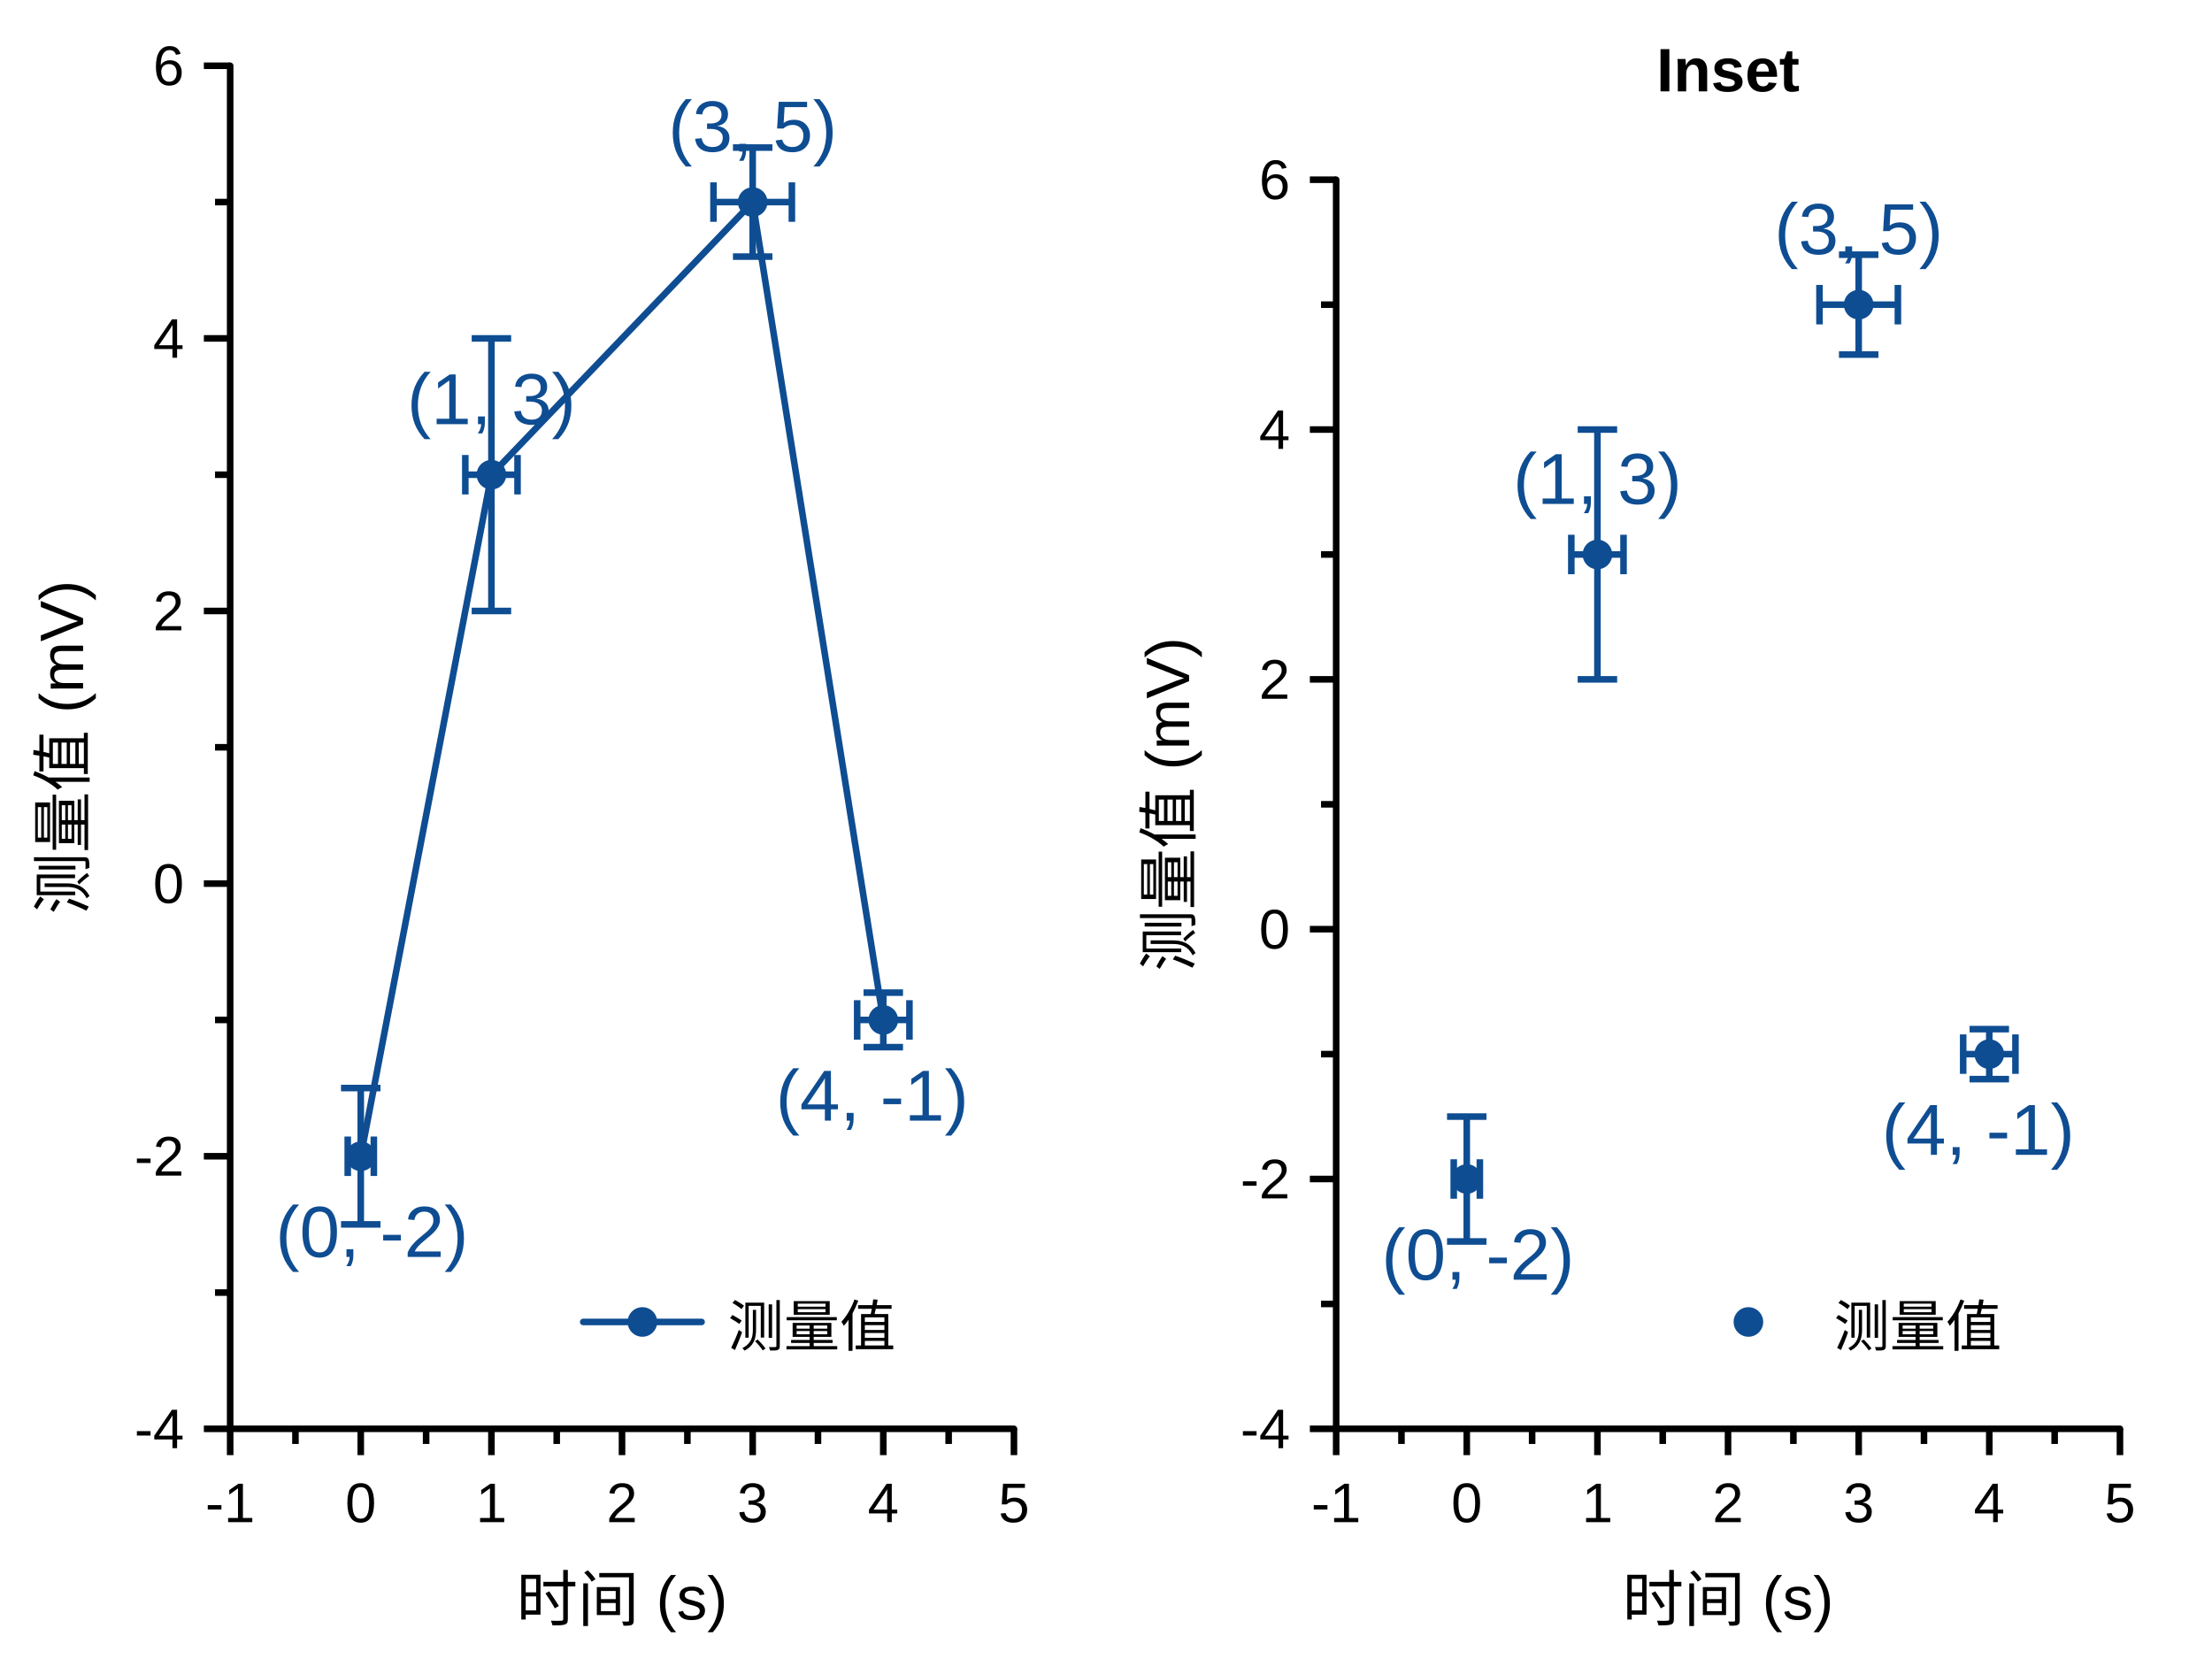
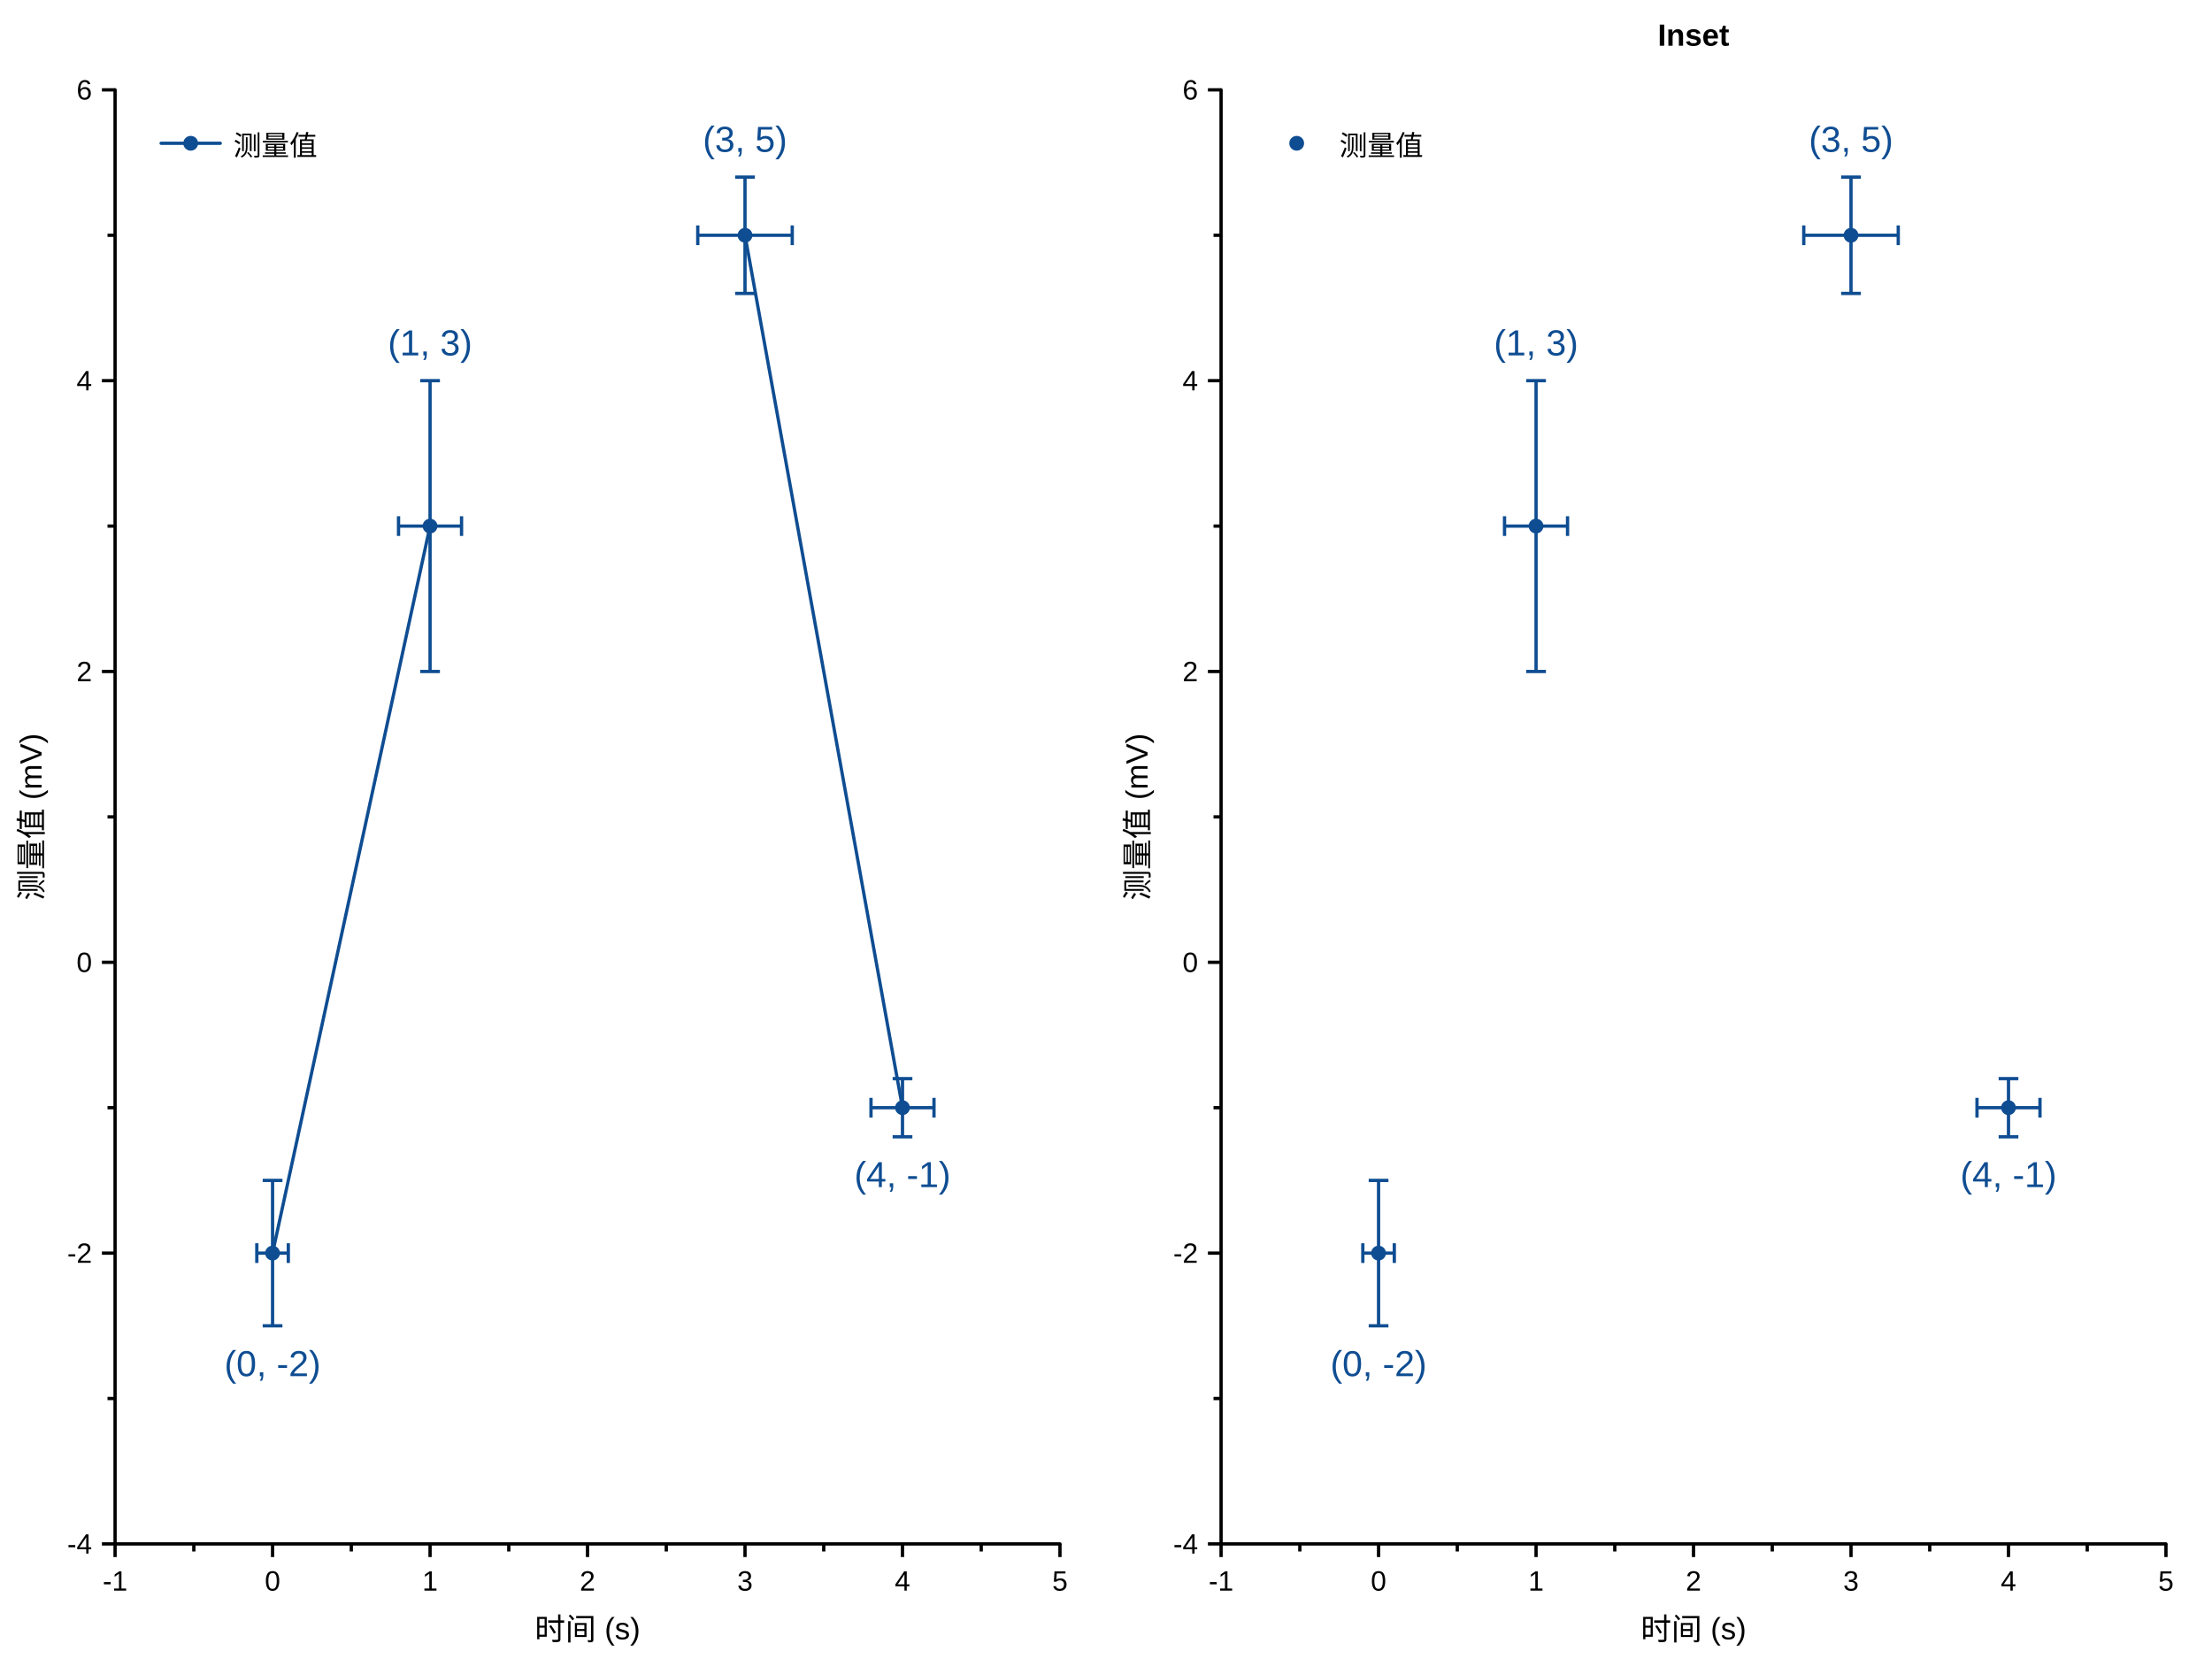
- <svg xmlns="http://www.w3.org/2000/svg" width="89mm" height="66.75mm" viewBox="0 0 336.378 252.283" font-family="Arial, 'Microsoft YaHei', 'PingFang SC', 'Noto Sans CJK SC', sans-serif">
+ <svg xmlns="http://www.w3.org/2000/svg" width="210mm" height="157.5mm" viewBox="0 0 793.701 595.276" font-family="Arial, 'Microsoft YaHei', 'PingFang SC', 'Noto Sans CJK SC', sans-serif">
  <defs>
    <clipPath id="clip20">
-       <rect x="35" y="10" width="119.189" height="207.283" />
+       <rect x="41.292" y="32.243" width="339.041" height="521.74" />
    </clipPath>
    <clipPath id="clip20-1">
-       <rect x="203.189" y="27.33" width="119.189" height="189.953" />
+       <rect x="438.143" y="32.243" width="339.041" height="521.74" />
    </clipPath>
  </defs>
-   <rect x="0.00" y="0.00" width="336.38" height="252.28" fill="#ffffff" />
-   <rect x="0.00" y="0.00" width="168.19" height="252.28" fill="#ffffff" />
+   <rect x="0.00" y="0.00" width="793.70" height="595.28" fill="#ffffff" />
+   <rect x="0.00" y="0.00" width="396.85" height="595.28" fill="#ffffff" />
  <g clip-path="url(#clip20)">
-     <path d="M54.86,175.83L74.73,72.19L114.46,30.73L134.32,155.10" fill="none" stroke="#0f4d92" stroke-width="1" stroke-linejoin="round" stroke-linecap="round" />
-     <path d="M52.88,175.83L56.85,175.83M52.88,172.83L52.88,178.83M56.85,172.83L56.85,178.83M54.86,186.19L54.86,165.46M51.86,186.19L57.86,186.19M51.86,165.46L57.86,165.46M70.76,72.19L78.70,72.19M70.76,69.19L70.76,75.19M78.70,69.19L78.70,75.19M74.73,92.91L74.73,51.46M71.73,92.91L77.73,92.91M71.73,51.46L77.73,51.46M108.50,30.73L120.42,30.73M108.50,27.73L108.50,33.73M120.42,27.73L120.42,33.73M114.46,39.02L114.46,22.44M111.46,39.02L117.46,39.02M111.46,22.44L117.46,22.44M130.35,155.10L138.30,155.10M130.35,152.10L130.35,158.10M138.30,152.10L138.30,158.10M134.32,159.24L134.32,150.95M131.32,159.24L137.32,159.24M131.32,150.95L137.32,150.95" fill="none" stroke="#0f4d92" stroke-width="1" />
+     <path d="M97.80,449.64L154.31,188.77" fill="none" stroke="#0f4d92" stroke-width="1.18" stroke-linejoin="round" stroke-linecap="round" />
+     <path d="M267.32,84.42L323.83,397.46" fill="none" stroke="#0f4d92" stroke-width="1.18" stroke-linejoin="round" stroke-linecap="round" />
+     <path d="M92.15,449.64L103.45,449.64M92.15,446.10L92.15,453.17M103.45,446.10L103.45,453.17M97.80,475.72L97.80,423.55M94.26,475.72L101.34,475.72M94.26,423.55L101.34,423.55M143.00,188.77L165.61,188.77M143.00,185.23L143.00,192.30M165.61,185.23L165.61,192.30M154.31,240.94L154.31,136.59M150.77,240.94L157.85,240.94M150.77,136.59L157.85,136.59M250.37,84.42L284.27,84.42M250.37,80.88L250.37,87.96M284.27,80.88L284.27,87.96M267.32,105.29L267.32,63.55M263.78,105.29L270.86,105.29M263.78,63.55L270.86,63.55M312.53,397.46L335.13,397.46M312.53,393.92L312.53,401.00M335.13,393.92L335.13,401.00M323.83,407.90L323.83,387.03M320.29,407.90L327.37,407.90M320.29,387.03L327.37,387.03" fill="none" stroke="#0f4d92" stroke-width="1.18" />
  </g>
-   <path d="M52.61,175.83a2.25,2.25 0 1,0 4.50,0a2.25,2.25 0 1,0 -4.50,0M72.48,72.19a2.25,2.25 0 1,0 4.50,0a2.25,2.25 0 1,0 -4.50,0M112.21,30.73a2.25,2.25 0 1,0 4.50,0a2.25,2.25 0 1,0 -4.50,0M132.07,155.10a2.25,2.25 0 1,0 4.50,0a2.25,2.25 0 1,0 -4.50,0" fill="#0f4d92" />
+   <path d="M95.14,449.64a2.65,2.65 0 1,0 5.31,0a2.65,2.65 0 1,0 -5.31,0M151.65,188.77a2.65,2.65 0 1,0 5.31,0a2.65,2.65 0 1,0 -5.31,0M264.67,84.42a2.65,2.65 0 1,0 5.31,0a2.65,2.65 0 1,0 -5.31,0M321.17,397.46a2.65,2.65 0 1,0 5.31,0a2.65,2.65 0 1,0 -5.31,0" fill="#0f4d92" />
  <g clip-path="url(#clip20)">
-     <text x="56.56" y="187.33" text-anchor="middle" dominant-baseline="central" font-size="11" fill="#0f4d92">(0, -2)</text>
-     <text x="74.73" y="60.69" text-anchor="middle" dominant-baseline="central" font-size="11" fill="#0f4d92">(1, 3)</text>
-     <text x="114.46" y="19.23" text-anchor="middle" dominant-baseline="central" font-size="11" fill="#0f4d92">(3, 5)</text>
-     <text x="132.63" y="166.60" text-anchor="middle" dominant-baseline="central" font-size="11" fill="#0f4d92">(4, -1)</text>
+     <text x="97.80" y="489.29" text-anchor="middle" dominant-baseline="central" font-size="12.978" fill="#0f4d92">(0, -2)</text>
+     <text x="154.31" y="123.02" text-anchor="middle" dominant-baseline="central" font-size="12.978" fill="#0f4d92">(1, 3)</text>
+     <text x="267.32" y="49.98" text-anchor="middle" dominant-baseline="central" font-size="12.978" fill="#0f4d92">(3, 5)</text>
+     <text x="323.83" y="421.46" text-anchor="middle" dominant-baseline="central" font-size="12.978" fill="#0f4d92">(4, -1)</text>
  </g>
-   <path d="M35.00,10.00L35.00,217.28L154.19,217.28" fill="none" stroke="#000000" stroke-width="1" stroke-linejoin="round" stroke-linecap="round" />
-   <text x="35.00" y="228.53" text-anchor="middle" dominant-baseline="central" font-size="8.5" fill="#000000">-1</text>
-   <text x="54.86" y="228.53" text-anchor="middle" dominant-baseline="central" font-size="8.5" fill="#000000">0</text>
-   <text x="74.73" y="228.53" text-anchor="middle" dominant-baseline="central" font-size="8.5" fill="#000000">1</text>
-   <text x="94.59" y="228.53" text-anchor="middle" dominant-baseline="central" font-size="8.5" fill="#000000">2</text>
-   <text x="114.46" y="228.53" text-anchor="middle" dominant-baseline="central" font-size="8.5" fill="#000000">3</text>
-   <text x="134.32" y="228.53" text-anchor="middle" dominant-baseline="central" font-size="8.5" fill="#000000">4</text>
-   <text x="154.19" y="228.53" text-anchor="middle" dominant-baseline="central" font-size="8.5" fill="#000000">5</text>
-   <text x="28.00" y="217.28" text-anchor="end" dominant-baseline="central" font-size="8.5" fill="#000000">-4</text>
-   <text x="28.00" y="175.83" text-anchor="end" dominant-baseline="central" font-size="8.5" fill="#000000">-2</text>
-   <text x="28.00" y="134.37" text-anchor="end" dominant-baseline="central" font-size="8.5" fill="#000000">0</text>
-   <text x="28.00" y="92.91" text-anchor="end" dominant-baseline="central" font-size="8.5" fill="#000000">2</text>
-   <text x="28.00" y="51.46" text-anchor="end" dominant-baseline="central" font-size="8.5" fill="#000000">4</text>
-   <text x="28.00" y="10.00" text-anchor="end" dominant-baseline="central" font-size="8.5" fill="#000000">6</text>
-   <path d="M35.00,217.28L35.00,221.28M54.86,217.28L54.86,221.28M74.73,217.28L74.73,221.28M94.59,217.28L94.59,221.28M114.46,217.28L114.46,221.28M134.32,217.28L134.32,221.28M154.19,217.28L154.19,221.28M44.93,217.28L44.93,219.58M64.80,217.28L64.80,219.58M84.66,217.28L84.66,219.58M104.53,217.28L104.53,219.58M124.39,217.28L124.39,219.58M144.26,217.28L144.26,219.58M35.00,217.28L31.00,217.28M35.00,175.83L31.00,175.83M35.00,134.37L31.00,134.37M35.00,92.91L31.00,92.91M35.00,51.46L31.00,51.46M35.00,10.00L31.00,10.00M35.00,196.56L32.70,196.56M35.00,155.10L32.70,155.10M35.00,113.64L32.70,113.64M35.00,72.19L32.70,72.19M35.00,30.73L32.70,30.73" fill="none" stroke="#000000" stroke-width="1" />
-   <text x="94.59" y="242.45" text-anchor="middle" dominant-baseline="central" font-size="9.33" fill="#000000">时间 (s)</text>
-   <text transform="translate(8.81,113.64) rotate(-90)" text-anchor="middle" dominant-baseline="central" font-size="9.33" fill="#000000">测量值 (mV)</text>
-   <rect x="84.69" y="192.78" width="59.50" height="16.50" fill="#ffffff" />
-   <path d="M88.69,201.03L106.69,201.03" fill="none" stroke="#0f4d92" stroke-width="1" stroke-linejoin="round" stroke-linecap="round" />
-   <path d="M95.44,201.03a2.25,2.25 0 1,0 4.50,0a2.25,2.25 0 1,0 -4.50,0" fill="#0f4d92" />
-   <text x="110.69" y="201.03" text-anchor="start" dominant-baseline="central" font-size="8.5" fill="#000000">测量值</text>
-   <rect x="168.19" y="0.00" width="168.19" height="252.28" fill="none" />
+   <path d="M41.29,32.24L41.29,553.98L380.33,553.98" fill="none" stroke="#000000" stroke-width="1.18" stroke-linejoin="round" stroke-linecap="round" />
+   <text x="41.29" y="567.26" text-anchor="middle" dominant-baseline="central" font-size="10.028" fill="#000000">-1</text>
+   <text x="97.80" y="567.26" text-anchor="middle" dominant-baseline="central" font-size="10.028" fill="#000000">0</text>
+   <text x="154.31" y="567.26" text-anchor="middle" dominant-baseline="central" font-size="10.028" fill="#000000">1</text>
+   <text x="210.81" y="567.26" text-anchor="middle" dominant-baseline="central" font-size="10.028" fill="#000000">2</text>
+   <text x="267.32" y="567.26" text-anchor="middle" dominant-baseline="central" font-size="10.028" fill="#000000">3</text>
+   <text x="323.83" y="567.26" text-anchor="middle" dominant-baseline="central" font-size="10.028" fill="#000000">4</text>
+   <text x="380.33" y="567.26" text-anchor="middle" dominant-baseline="central" font-size="10.028" fill="#000000">5</text>
+   <text x="33.03" y="553.98" text-anchor="end" dominant-baseline="central" font-size="10.028" fill="#000000">-4</text>
+   <text x="33.03" y="449.64" text-anchor="end" dominant-baseline="central" font-size="10.028" fill="#000000">-2</text>
+   <text x="33.03" y="345.29" text-anchor="end" dominant-baseline="central" font-size="10.028" fill="#000000">0</text>
+   <text x="33.03" y="240.94" text-anchor="end" dominant-baseline="central" font-size="10.028" fill="#000000">2</text>
+   <text x="33.03" y="136.59" text-anchor="end" dominant-baseline="central" font-size="10.028" fill="#000000">4</text>
+   <text x="33.03" y="32.24" text-anchor="end" dominant-baseline="central" font-size="10.028" fill="#000000">6</text>
+   <path d="M41.29,553.98L41.29,558.70M97.80,553.98L97.80,558.70M154.31,553.98L154.31,558.70M210.81,553.98L210.81,558.70M267.32,553.98L267.32,558.70M323.83,553.98L323.83,558.70M380.33,553.98L380.33,558.70M69.55,553.98L69.55,556.70M126.05,553.98L126.05,556.70M182.56,553.98L182.56,556.70M239.07,553.98L239.07,556.70M295.57,553.98L295.57,556.70M352.08,553.98L352.08,556.70M41.29,553.98L36.57,553.98M41.29,449.64L36.57,449.64M41.29,345.29L36.57,345.29M41.29,240.94L36.57,240.94M41.29,136.59L36.57,136.59M41.29,32.24L36.57,32.24M41.29,501.81L38.58,501.81M41.29,397.46L38.58,397.46M41.29,293.11L38.58,293.11M41.29,188.77L38.58,188.77M41.29,84.42L38.58,84.42" fill="none" stroke="#000000" stroke-width="1.18" />
+   <text x="210.81" y="583.67" text-anchor="middle" dominant-baseline="central" font-size="11.007" fill="#000000">时间 (s)</text>
+   <text transform="translate(10.40,293.11) rotate(-90)" text-anchor="middle" dominant-baseline="central" font-size="11.007" fill="#000000">测量值 (mV)</text>
+   <rect x="53.09" y="41.68" width="70.20" height="19.47" fill="#ffffff" />
+   <path d="M57.81,51.41L79.04,51.41" fill="none" stroke="#0f4d92" stroke-width="1.18" stroke-linejoin="round" stroke-linecap="round" />
+   <path d="M65.77,51.41a2.65,2.65 0 1,0 5.31,0a2.65,2.65 0 1,0 -5.31,0" fill="#0f4d92" />
+   <text x="83.76" y="51.41" text-anchor="start" dominant-baseline="central" font-size="10.028" fill="#000000">测量值</text>
+   <rect x="396.85" y="0.00" width="396.85" height="595.28" fill="none" />
  <g clip-path="url(#clip20-1)">
-     <path d="M221.07,179.29L225.04,179.29M221.07,176.29L221.07,182.29M225.04,176.29L225.04,182.29M223.05,188.79L223.05,169.80M220.05,188.79L226.05,188.79M220.05,169.80L226.05,169.80M238.95,84.32L246.89,84.32M238.95,81.32L238.95,87.32M246.89,81.32L246.89,87.32M242.92,103.31L242.92,65.32M239.92,103.31L245.92,103.31M239.92,65.32L245.92,65.32M276.69,46.33L288.61,46.33M276.69,43.33L276.69,49.33M288.61,43.33L288.61,49.33M282.65,53.92L282.65,38.73M279.65,53.92L285.65,53.92M279.65,38.73L285.65,38.73M298.54,160.30L306.49,160.30M298.54,157.30L298.54,163.30M306.49,157.30L306.49,163.30M302.51,164.10L302.51,156.50M299.51,164.10L305.51,164.10M299.51,156.50L305.51,156.50" fill="none" stroke="#0f4d92" stroke-width="1" />
+     <path d="M489.00,449.64L500.30,449.64M489.00,446.10L489.00,453.17M500.30,446.10L500.30,453.17M494.65,475.72L494.65,423.55M491.11,475.72L498.19,475.72M491.11,423.55L498.19,423.55M539.85,188.77L562.46,188.77M539.85,185.23L539.85,192.30M562.46,185.23L562.46,192.30M551.16,240.94L551.16,136.59M547.62,240.94L554.70,240.94M547.62,136.59L554.70,136.59M647.22,84.42L681.12,84.42M647.22,80.88L647.22,87.96M681.12,80.88L681.12,87.96M664.17,105.29L664.17,63.55M660.63,105.29L667.71,105.29M660.63,63.55L667.71,63.55M709.38,397.46L731.98,397.46M709.38,393.92L709.38,401.00M731.98,393.92L731.98,401.00M720.68,407.90L720.68,387.03M717.14,407.90L724.22,407.90M717.14,387.03L724.22,387.03" fill="none" stroke="#0f4d92" stroke-width="1.18" />
  </g>
-   <path d="M220.80,179.29a2.25,2.25 0 1,0 4.50,0a2.25,2.25 0 1,0 -4.50,0M240.67,84.32a2.25,2.25 0 1,0 4.50,0a2.25,2.25 0 1,0 -4.50,0M280.40,46.33a2.25,2.25 0 1,0 4.50,0a2.25,2.25 0 1,0 -4.50,0M300.26,160.30a2.25,2.25 0 1,0 4.50,0a2.25,2.25 0 1,0 -4.50,0" fill="#0f4d92" />
+   <path d="M491.99,449.64a2.65,2.65 0 1,0 5.31,0a2.65,2.65 0 1,0 -5.31,0M548.50,188.77a2.65,2.65 0 1,0 5.31,0a2.65,2.65 0 1,0 -5.31,0M661.52,84.42a2.65,2.65 0 1,0 5.31,0a2.65,2.65 0 1,0 -5.31,0M718.02,397.46a2.65,2.65 0 1,0 5.31,0a2.65,2.65 0 1,0 -5.31,0" fill="#0f4d92" />
  <g clip-path="url(#clip20-1)">
-     <text x="224.75" y="190.79" text-anchor="middle" dominant-baseline="central" font-size="11" fill="#0f4d92">(0, -2)</text>
-     <text x="242.92" y="72.82" text-anchor="middle" dominant-baseline="central" font-size="11" fill="#0f4d92">(1, 3)</text>
-     <text x="282.65" y="34.83" text-anchor="middle" dominant-baseline="central" font-size="11" fill="#0f4d92">(3, 5)</text>
-     <text x="300.82" y="171.80" text-anchor="middle" dominant-baseline="central" font-size="11" fill="#0f4d92">(4, -1)</text>
+     <text x="494.65" y="489.29" text-anchor="middle" dominant-baseline="central" font-size="12.978" fill="#0f4d92">(0, -2)</text>
+     <text x="551.16" y="123.02" text-anchor="middle" dominant-baseline="central" font-size="12.978" fill="#0f4d92">(1, 3)</text>
+     <text x="664.17" y="49.98" text-anchor="middle" dominant-baseline="central" font-size="12.978" fill="#0f4d92">(3, 5)</text>
+     <text x="720.68" y="421.46" text-anchor="middle" dominant-baseline="central" font-size="12.978" fill="#0f4d92">(4, -1)</text>
  </g>
-   <path d="M203.19,27.33L203.19,217.28L322.38,217.28" fill="none" stroke="#000000" stroke-width="1" stroke-linejoin="round" stroke-linecap="round" />
-   <text x="203.19" y="228.53" text-anchor="middle" dominant-baseline="central" font-size="8.5" fill="#000000">-1</text>
-   <text x="223.05" y="228.53" text-anchor="middle" dominant-baseline="central" font-size="8.5" fill="#000000">0</text>
-   <text x="242.92" y="228.53" text-anchor="middle" dominant-baseline="central" font-size="8.5" fill="#000000">1</text>
-   <text x="262.78" y="228.53" text-anchor="middle" dominant-baseline="central" font-size="8.5" fill="#000000">2</text>
-   <text x="282.65" y="228.53" text-anchor="middle" dominant-baseline="central" font-size="8.5" fill="#000000">3</text>
-   <text x="302.51" y="228.53" text-anchor="middle" dominant-baseline="central" font-size="8.5" fill="#000000">4</text>
-   <text x="322.38" y="228.53" text-anchor="middle" dominant-baseline="central" font-size="8.5" fill="#000000">5</text>
-   <text x="196.19" y="217.28" text-anchor="end" dominant-baseline="central" font-size="8.5" fill="#000000">-4</text>
-   <text x="196.19" y="179.29" text-anchor="end" dominant-baseline="central" font-size="8.5" fill="#000000">-2</text>
-   <text x="196.19" y="141.30" text-anchor="end" dominant-baseline="central" font-size="8.5" fill="#000000">0</text>
-   <text x="196.19" y="103.31" text-anchor="end" dominant-baseline="central" font-size="8.5" fill="#000000">2</text>
-   <text x="196.19" y="65.32" text-anchor="end" dominant-baseline="central" font-size="8.5" fill="#000000">4</text>
-   <text x="196.19" y="27.33" text-anchor="end" dominant-baseline="central" font-size="8.5" fill="#000000">6</text>
-   <path d="M203.19,217.28L203.19,221.28M223.05,217.28L223.05,221.28M242.92,217.28L242.92,221.28M262.78,217.28L262.78,221.28M282.65,217.28L282.65,221.28M302.51,217.28L302.51,221.28M322.38,217.28L322.38,221.28M213.12,217.28L213.12,219.58M232.99,217.28L232.99,219.58M252.85,217.28L252.85,219.58M272.72,217.28L272.72,219.58M292.58,217.28L292.58,219.58M312.45,217.28L312.45,219.58M203.19,217.28L199.19,217.28M203.19,179.29L199.19,179.29M203.19,141.30L199.19,141.30M203.19,103.31L199.19,103.31M203.19,65.32L199.19,65.32M203.19,27.33L199.19,27.33M203.19,198.29L200.89,198.29M203.19,160.30L200.89,160.30M203.19,122.31L200.89,122.31M203.19,84.32L200.89,84.32M203.19,46.33L200.89,46.33" fill="none" stroke="#000000" stroke-width="1" />
-   <text x="262.78" y="242.45" text-anchor="middle" dominant-baseline="central" font-size="9.33" fill="#000000">时间 (s)</text>
-   <text transform="translate(177.00,122.31) rotate(-90)" text-anchor="middle" dominant-baseline="central" font-size="9.33" fill="#000000">测量值 (mV)</text>
-   <text x="262.78" y="10.66" text-anchor="middle" dominant-baseline="central" font-size="9.33" font-weight="700" fill="#000000">Inset</text>
-   <rect x="252.88" y="192.78" width="59.50" height="16.50" fill="#ffffff" />
-   <path d="M263.63,201.03a2.25,2.25 0 1,0 4.50,0a2.25,2.25 0 1,0 -4.50,0" fill="#0f4d92" />
-   <text x="278.88" y="201.03" text-anchor="start" dominant-baseline="central" font-size="8.5" fill="#000000">测量值</text>
+   <path d="M438.14,32.24L438.14,553.98L777.18,553.98" fill="none" stroke="#000000" stroke-width="1.18" stroke-linejoin="round" stroke-linecap="round" />
+   <text x="438.14" y="567.26" text-anchor="middle" dominant-baseline="central" font-size="10.028" fill="#000000">-1</text>
+   <text x="494.65" y="567.26" text-anchor="middle" dominant-baseline="central" font-size="10.028" fill="#000000">0</text>
+   <text x="551.16" y="567.26" text-anchor="middle" dominant-baseline="central" font-size="10.028" fill="#000000">1</text>
+   <text x="607.66" y="567.26" text-anchor="middle" dominant-baseline="central" font-size="10.028" fill="#000000">2</text>
+   <text x="664.17" y="567.26" text-anchor="middle" dominant-baseline="central" font-size="10.028" fill="#000000">3</text>
+   <text x="720.68" y="567.26" text-anchor="middle" dominant-baseline="central" font-size="10.028" fill="#000000">4</text>
+   <text x="777.18" y="567.26" text-anchor="middle" dominant-baseline="central" font-size="10.028" fill="#000000">5</text>
+   <text x="429.88" y="553.98" text-anchor="end" dominant-baseline="central" font-size="10.028" fill="#000000">-4</text>
+   <text x="429.88" y="449.64" text-anchor="end" dominant-baseline="central" font-size="10.028" fill="#000000">-2</text>
+   <text x="429.88" y="345.29" text-anchor="end" dominant-baseline="central" font-size="10.028" fill="#000000">0</text>
+   <text x="429.88" y="240.94" text-anchor="end" dominant-baseline="central" font-size="10.028" fill="#000000">2</text>
+   <text x="429.88" y="136.59" text-anchor="end" dominant-baseline="central" font-size="10.028" fill="#000000">4</text>
+   <text x="429.88" y="32.24" text-anchor="end" dominant-baseline="central" font-size="10.028" fill="#000000">6</text>
+   <path d="M438.14,553.98L438.14,558.70M494.65,553.98L494.65,558.70M551.16,553.98L551.16,558.70M607.66,553.98L607.66,558.70M664.17,553.98L664.17,558.70M720.68,553.98L720.68,558.70M777.18,553.98L777.18,558.70M466.40,553.98L466.40,556.70M522.90,553.98L522.90,556.70M579.41,553.98L579.41,556.70M635.92,553.98L635.92,556.70M692.42,553.98L692.42,556.70M748.93,553.98L748.93,556.70M438.14,553.98L433.42,553.98M438.14,449.64L433.42,449.64M438.14,345.29L433.42,345.29M438.14,240.94L433.42,240.94M438.14,136.59L433.42,136.59M438.14,32.24L433.42,32.24M438.14,501.81L435.43,501.81M438.14,397.46L435.43,397.46M438.14,293.11L435.43,293.11M438.14,188.77L435.43,188.77M438.14,84.42L435.43,84.42" fill="none" stroke="#000000" stroke-width="1.18" />
+   <text x="607.66" y="583.67" text-anchor="middle" dominant-baseline="central" font-size="11.007" fill="#000000">时间 (s)</text>
+   <text transform="translate(407.25,293.11) rotate(-90)" text-anchor="middle" dominant-baseline="central" font-size="11.007" fill="#000000">测量值 (mV)</text>
+   <text x="607.66" y="12.58" text-anchor="middle" dominant-baseline="central" font-size="11.007" font-weight="700" fill="#000000">Inset</text>
+   <rect x="449.94" y="41.68" width="70.20" height="19.47" fill="#ffffff" />
+   <path d="M462.62,51.41a2.65,2.65 0 1,0 5.31,0a2.65,2.65 0 1,0 -5.31,0" fill="#0f4d92" />
+   <text x="480.61" y="51.41" text-anchor="start" dominant-baseline="central" font-size="10.028" fill="#000000">测量值</text>
</svg>
